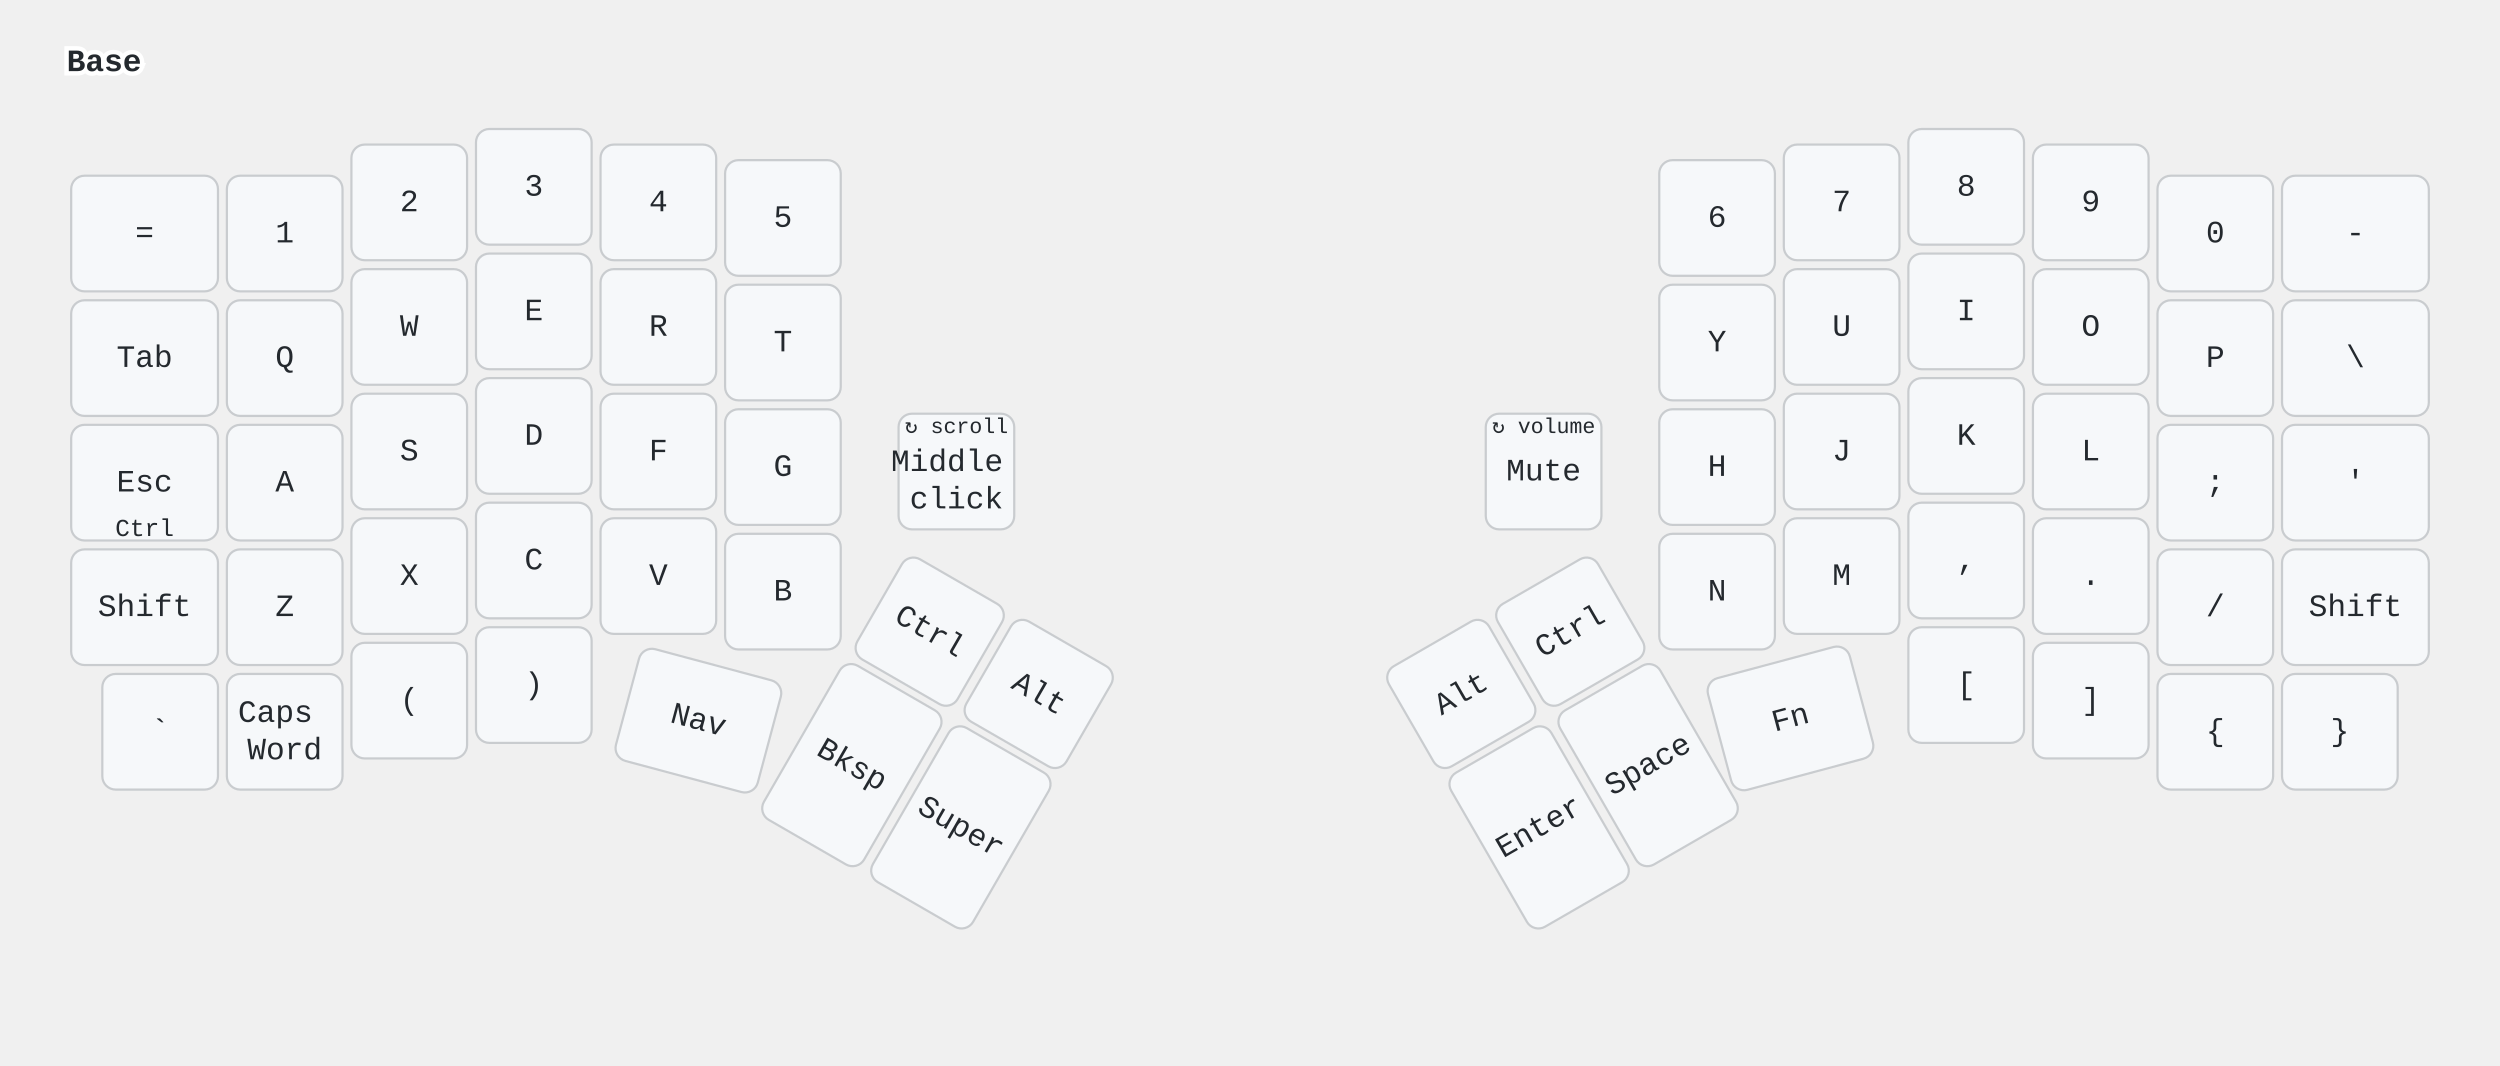
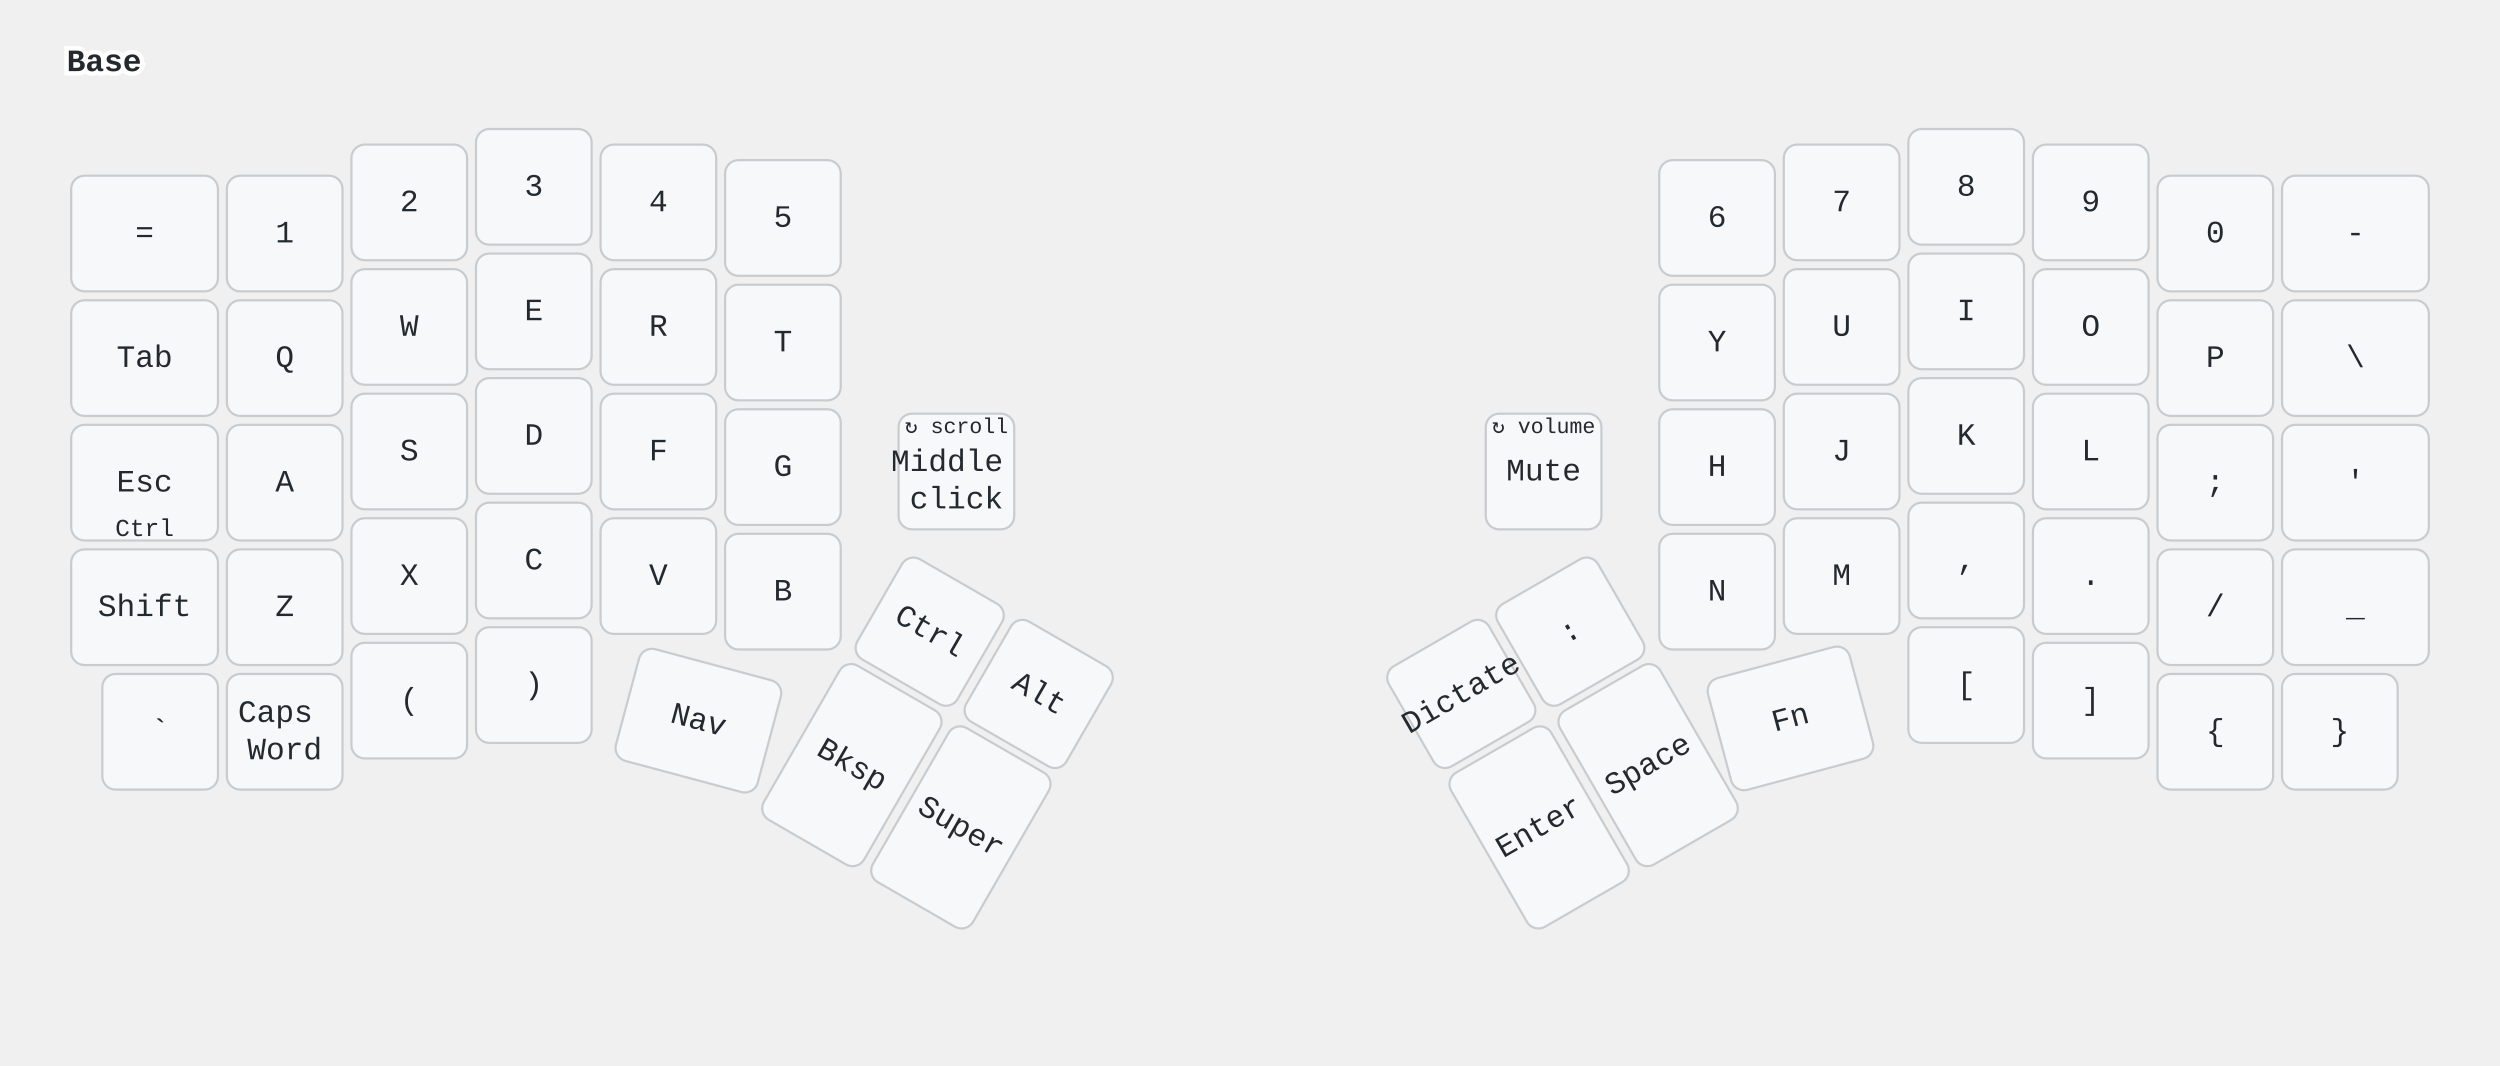
<svg xmlns="http://www.w3.org/2000/svg" width="1124" height="479" viewBox="0 0 1124 479" class="keymap">
  <style>/* inherit to force styles through use tags */
svg path {
    fill: inherit;
}

/* font and background color specifications */
svg.keymap {
    font-family: SFMono-Regular,Consolas,Liberation Mono,Menlo,monospace;
    font-size: 14px;
    font-kerning: normal;
    text-rendering: optimizeLegibility;
    fill: #24292e;
}

/* default key styling */
rect.key {
    fill: #f6f8fa;
}

rect.key, rect.combo {
    stroke: #c9cccf;
    stroke-width: 1;
}

/* default key side styling, only used is draw_key_sides is set */
rect.side {
    filter: brightness(90%);
}

/* color accent for combo boxes */
rect.combo, rect.combo-separate {
    fill: #cdf;
}

/* color accent for held keys */
rect.held, rect.combo.held {
    fill: #fdd;
}

/* color accent for ghost (optional) keys */
rect.ghost, rect.combo.ghost {
    stroke-dasharray: 4, 4;
    stroke-width: 2;
}

text {
    text-anchor: middle;
    dominant-baseline: middle;
}

/* styling for layer labels */
text.label {
    font-weight: bold;
    text-anchor: start;
    stroke: white;
    stroke-width: 4;
    paint-order: stroke;
}

/* styling for optional footer */
text.footer {
    text-anchor: end;
    dominant-baseline: auto;
    stroke: white;
    stroke-width: 4;
    paint-order: stroke;
}

/* styling for combo tap, and key non-tap label text */
text.combo, text.hold, text.shifted, text.left, text.right, text.tl, text.tr, text.bl, text.br {
    font-size: 11px;
}

text.hold, text.bl, text.br {
    text-anchor: middle;
    dominant-baseline: auto;
}

text.shifted, text.tl, text.tr {
    text-anchor: middle;
    dominant-baseline: hanging;
}

text.left, text.tl, text.bl {
    text-anchor: start;
}

text.right, text.tr, text.br {
    text-anchor: end;
}

text.layer-activator {
    text-decoration: underline;
}

/* styling for hold/shifted label text in combo box */
text.combo.hold, text.combo.shifted, text.combo.left, text.combo.right {
    font-size: 8px;
}

/* lighter symbol for transparent keys */
text.trans {
    fill: #7b7e81;
}

/* styling for combo dendrons */
path.combo {
    stroke-width: 1;
    stroke: gray;
    fill: none;
}

/* Start Tabler Icons Cleanup */
/* cannot use height/width with glyphs */
.icon-tabler &gt; path {
    fill: inherit;
    stroke: inherit;
    stroke-width: 2;
}
/* hide tabler's default box */
.icon-tabler &gt; path[stroke="none"][fill="none"] {
    visibility: hidden;
}
/* End Tabler Icons Cleanup */

@media (prefers-color-scheme: dark) {
svg.keymap { fill: #d1d6db; }
rect.key { fill: #3f4750; }
rect.key, rect.combo { stroke: #60666c; }
rect.combo, rect.combo-separate { fill: #1f3d7a; }
rect.held, rect.combo.held { fill: #854747; }
text.label, text.footer { stroke: black; }
text.trans { fill: #7e8184; }
path.combo { stroke: #7f7f7f; }

}</style>
  <g transform="translate(30, 0)" class="layer-Base">
    <text x="0" y="28" class="label" id="Base">Base</text>
    <g transform="translate(0, 56)">
      <g transform="translate(35, 49)" class="key keypos-0">
        <rect rx="6" ry="6" x="-33" y="-26" width="66" height="52" class="key" />
        <text x="0" y="0" class="key tap">=</text>
      </g>
      <g transform="translate(98, 49)" class="key keypos-1">
        <rect rx="6" ry="6" x="-26" y="-26" width="52" height="52" class="key" />
        <text x="0" y="0" class="key tap">1</text>
      </g>
      <g transform="translate(154, 35)" class="key keypos-2">
        <rect rx="6" ry="6" x="-26" y="-26" width="52" height="52" class="key" />
        <text x="0" y="0" class="key tap">2</text>
      </g>
      <g transform="translate(210, 28)" class="key keypos-3">
        <rect rx="6" ry="6" x="-26" y="-26" width="52" height="52" class="key" />
        <text x="0" y="0" class="key tap">3</text>
      </g>
      <g transform="translate(266, 35)" class="key keypos-4">
        <rect rx="6" ry="6" x="-26" y="-26" width="52" height="52" class="key" />
        <text x="0" y="0" class="key tap">4</text>
      </g>
      <g transform="translate(322, 42)" class="key keypos-5">
        <rect rx="6" ry="6" x="-26" y="-26" width="52" height="52" class="key" />
        <text x="0" y="0" class="key tap">5</text>
      </g>
      <g transform="translate(400, 156)" class="key keypos-6">
        <rect rx="6" ry="6" x="-26" y="-26" width="52" height="52" class="key" />
        <text x="0" y="0" class="key tap">
          <tspan x="0" dy="-0.3em">Middle</tspan>
          <tspan x="0" dy="1.2em">click</tspan>
        </text>
        <text x="0" y="-24" class="key shifted">
          <tspan style="font-size: 88%">↻ scroll</tspan>
        </text>
      </g>
      <g transform="translate(664, 156)" class="key keypos-7">
        <rect rx="6" ry="6" x="-26" y="-26" width="52" height="52" class="key" />
        <text x="0" y="0" class="key tap">Mute</text>
        <text x="0" y="-24" class="key shifted">
          <tspan style="font-size: 88%">↻ volume</tspan>
        </text>
      </g>
      <g transform="translate(742, 42)" class="key keypos-8">
        <rect rx="6" ry="6" x="-26" y="-26" width="52" height="52" class="key" />
        <text x="0" y="0" class="key tap">6</text>
      </g>
      <g transform="translate(798, 35)" class="key keypos-9">
        <rect rx="6" ry="6" x="-26" y="-26" width="52" height="52" class="key" />
        <text x="0" y="0" class="key tap">7</text>
      </g>
      <g transform="translate(854, 28)" class="key keypos-10">
        <rect rx="6" ry="6" x="-26" y="-26" width="52" height="52" class="key" />
        <text x="0" y="0" class="key tap">8</text>
      </g>
      <g transform="translate(910, 35)" class="key keypos-11">
        <rect rx="6" ry="6" x="-26" y="-26" width="52" height="52" class="key" />
        <text x="0" y="0" class="key tap">9</text>
      </g>
      <g transform="translate(966, 49)" class="key keypos-12">
        <rect rx="6" ry="6" x="-26" y="-26" width="52" height="52" class="key" />
        <text x="0" y="0" class="key tap">0</text>
      </g>
      <g transform="translate(1029, 49)" class="key keypos-13">
        <rect rx="6" ry="6" x="-33" y="-26" width="66" height="52" class="key" />
        <text x="0" y="0" class="key tap">-</text>
      </g>
      <g transform="translate(35, 105)" class="key keypos-14">
        <rect rx="6" ry="6" x="-33" y="-26" width="66" height="52" class="key" />
        <text x="0" y="0" class="key tap">Tab</text>
      </g>
      <g transform="translate(98, 105)" class="key keypos-15">
        <rect rx="6" ry="6" x="-26" y="-26" width="52" height="52" class="key" />
        <text x="0" y="0" class="key tap">Q</text>
      </g>
      <g transform="translate(154, 91)" class="key keypos-16">
        <rect rx="6" ry="6" x="-26" y="-26" width="52" height="52" class="key" />
        <text x="0" y="0" class="key tap">W</text>
      </g>
      <g transform="translate(210, 84)" class="key keypos-17">
        <rect rx="6" ry="6" x="-26" y="-26" width="52" height="52" class="key" />
        <text x="0" y="0" class="key tap">E</text>
      </g>
      <g transform="translate(266, 91)" class="key keypos-18">
        <rect rx="6" ry="6" x="-26" y="-26" width="52" height="52" class="key" />
        <text x="0" y="0" class="key tap">R</text>
      </g>
      <g transform="translate(322, 98)" class="key keypos-19">
        <rect rx="6" ry="6" x="-26" y="-26" width="52" height="52" class="key" />
        <text x="0" y="0" class="key tap">T</text>
      </g>
      <g transform="translate(742, 98)" class="key keypos-20">
        <rect rx="6" ry="6" x="-26" y="-26" width="52" height="52" class="key" />
        <text x="0" y="0" class="key tap">Y</text>
      </g>
      <g transform="translate(798, 91)" class="key keypos-21">
        <rect rx="6" ry="6" x="-26" y="-26" width="52" height="52" class="key" />
        <text x="0" y="0" class="key tap">U</text>
      </g>
      <g transform="translate(854, 84)" class="key keypos-22">
        <rect rx="6" ry="6" x="-26" y="-26" width="52" height="52" class="key" />
        <text x="0" y="0" class="key tap">I</text>
      </g>
      <g transform="translate(910, 91)" class="key keypos-23">
        <rect rx="6" ry="6" x="-26" y="-26" width="52" height="52" class="key" />
        <text x="0" y="0" class="key tap">O</text>
      </g>
      <g transform="translate(966, 105)" class="key keypos-24">
        <rect rx="6" ry="6" x="-26" y="-26" width="52" height="52" class="key" />
        <text x="0" y="0" class="key tap">P</text>
      </g>
      <g transform="translate(1029, 105)" class="key keypos-25">
        <rect rx="6" ry="6" x="-33" y="-26" width="66" height="52" class="key" />
        <text x="0" y="0" class="key tap">\</text>
      </g>
      <g transform="translate(35, 161)" class="key keypos-26">
        <rect rx="6" ry="6" x="-33" y="-26" width="66" height="52" class="key" />
        <text x="0" y="0" class="key tap">Esc</text>
        <text x="0" y="24" class="key hold">Ctrl</text>
      </g>
      <g transform="translate(98, 161)" class="key keypos-27">
        <rect rx="6" ry="6" x="-26" y="-26" width="52" height="52" class="key" />
        <text x="0" y="0" class="key tap">A</text>
      </g>
      <g transform="translate(154, 147)" class="key keypos-28">
        <rect rx="6" ry="6" x="-26" y="-26" width="52" height="52" class="key" />
        <text x="0" y="0" class="key tap">S</text>
      </g>
      <g transform="translate(210, 140)" class="key keypos-29">
        <rect rx="6" ry="6" x="-26" y="-26" width="52" height="52" class="key" />
        <text x="0" y="0" class="key tap">D</text>
      </g>
      <g transform="translate(266, 147)" class="key keypos-30">
        <rect rx="6" ry="6" x="-26" y="-26" width="52" height="52" class="key" />
        <text x="0" y="0" class="key tap">F</text>
      </g>
      <g transform="translate(322, 154)" class="key keypos-31">
        <rect rx="6" ry="6" x="-26" y="-26" width="52" height="52" class="key" />
        <text x="0" y="0" class="key tap">G</text>
      </g>
      <g transform="translate(742, 154)" class="key keypos-32">
        <rect rx="6" ry="6" x="-26" y="-26" width="52" height="52" class="key" />
        <text x="0" y="0" class="key tap">H</text>
      </g>
      <g transform="translate(798, 147)" class="key keypos-33">
        <rect rx="6" ry="6" x="-26" y="-26" width="52" height="52" class="key" />
        <text x="0" y="0" class="key tap">J</text>
      </g>
      <g transform="translate(854, 140)" class="key keypos-34">
        <rect rx="6" ry="6" x="-26" y="-26" width="52" height="52" class="key" />
        <text x="0" y="0" class="key tap">K</text>
      </g>
      <g transform="translate(910, 147)" class="key keypos-35">
        <rect rx="6" ry="6" x="-26" y="-26" width="52" height="52" class="key" />
        <text x="0" y="0" class="key tap">L</text>
      </g>
      <g transform="translate(966, 161)" class="key keypos-36">
        <rect rx="6" ry="6" x="-26" y="-26" width="52" height="52" class="key" />
        <text x="0" y="0" class="key tap">;</text>
      </g>
      <g transform="translate(1029, 161)" class="key keypos-37">
        <rect rx="6" ry="6" x="-33" y="-26" width="66" height="52" class="key" />
        <text x="0" y="0" class="key tap">'</text>
      </g>
      <g transform="translate(35, 217)" class="key keypos-38">
        <rect rx="6" ry="6" x="-33" y="-26" width="66" height="52" class="key" />
        <text x="0" y="0" class="key tap">Shift</text>
      </g>
      <g transform="translate(98, 217)" class="key keypos-39">
        <rect rx="6" ry="6" x="-26" y="-26" width="52" height="52" class="key" />
        <text x="0" y="0" class="key tap">Z</text>
      </g>
      <g transform="translate(154, 203)" class="key keypos-40">
        <rect rx="6" ry="6" x="-26" y="-26" width="52" height="52" class="key" />
        <text x="0" y="0" class="key tap">X</text>
      </g>
      <g transform="translate(210, 196)" class="key keypos-41">
        <rect rx="6" ry="6" x="-26" y="-26" width="52" height="52" class="key" />
        <text x="0" y="0" class="key tap">C</text>
      </g>
      <g transform="translate(266, 203)" class="key keypos-42">
        <rect rx="6" ry="6" x="-26" y="-26" width="52" height="52" class="key" />
        <text x="0" y="0" class="key tap">V</text>
      </g>
      <g transform="translate(322, 210)" class="key keypos-43">
        <rect rx="6" ry="6" x="-26" y="-26" width="52" height="52" class="key" />
        <text x="0" y="0" class="key tap">B</text>
      </g>
      <g transform="translate(742, 210)" class="key keypos-44">
        <rect rx="6" ry="6" x="-26" y="-26" width="52" height="52" class="key" />
        <text x="0" y="0" class="key tap">N</text>
      </g>
      <g transform="translate(798, 203)" class="key keypos-45">
        <rect rx="6" ry="6" x="-26" y="-26" width="52" height="52" class="key" />
        <text x="0" y="0" class="key tap">M</text>
      </g>
      <g transform="translate(854, 196)" class="key keypos-46">
        <rect rx="6" ry="6" x="-26" y="-26" width="52" height="52" class="key" />
        <text x="0" y="0" class="key tap">,</text>
      </g>
      <g transform="translate(910, 203)" class="key keypos-47">
        <rect rx="6" ry="6" x="-26" y="-26" width="52" height="52" class="key" />
        <text x="0" y="0" class="key tap">.</text>
      </g>
      <g transform="translate(966, 217)" class="key keypos-48">
        <rect rx="6" ry="6" x="-26" y="-26" width="52" height="52" class="key" />
        <text x="0" y="0" class="key tap">/</text>
      </g>
      <g transform="translate(1029, 217)" class="key keypos-49">
        <rect rx="6" ry="6" x="-33" y="-26" width="66" height="52" class="key" />
-         <text x="0" y="0" class="key tap">Shift</text>
+         <text x="0" y="0" class="key tap">_</text>
      </g>
      <g transform="translate(42, 273)" class="key keypos-50">
        <rect rx="6" ry="6" x="-26" y="-26" width="52" height="52" class="key" />
        <text x="0" y="0" class="key tap">`</text>
      </g>
      <g transform="translate(98, 273)" class="key keypos-51">
        <rect rx="6" ry="6" x="-26" y="-26" width="52" height="52" class="key" />
        <text x="0" y="0" class="key tap">
          <tspan x="0" dy="-0.6em">Caps</tspan>
          <tspan x="0" dy="1.2em">Word</tspan>
        </text>
      </g>
      <g transform="translate(154, 259)" class="key keypos-52">
        <rect rx="6" ry="6" x="-26" y="-26" width="52" height="52" class="key" />
        <text x="0" y="0" class="key tap">(</text>
      </g>
      <g transform="translate(210, 252)" class="key keypos-53">
        <rect rx="6" ry="6" x="-26" y="-26" width="52" height="52" class="key" />
        <text x="0" y="0" class="key tap">)</text>
      </g>
      <g transform="translate(854, 252)" class="key keypos-54">
        <rect rx="6" ry="6" x="-26" y="-26" width="52" height="52" class="key" />
        <text x="0" y="0" class="key tap">[</text>
      </g>
      <g transform="translate(910, 259)" class="key keypos-55">
        <rect rx="6" ry="6" x="-26" y="-26" width="52" height="52" class="key" />
        <text x="0" y="0" class="key tap">]</text>
      </g>
      <g transform="translate(966, 273)" class="key keypos-56">
        <rect rx="6" ry="6" x="-26" y="-26" width="52" height="52" class="key" />
        <text x="0" y="0" class="key tap">{</text>
      </g>
      <g transform="translate(1022, 273)" class="key keypos-57">
        <rect rx="6" ry="6" x="-26" y="-26" width="52" height="52" class="key" />
        <text x="0" y="0" class="key tap">}</text>
      </g>
      <g transform="translate(388, 228) rotate(30.0)" class="key keypos-58">
        <rect rx="6" ry="6" x="-26" y="-26" width="52" height="52" class="key" />
        <text x="0" y="0" class="key tap">Ctrl</text>
      </g>
      <g transform="translate(437, 256) rotate(30.0)" class="key keypos-59">
        <rect rx="6" ry="6" x="-26" y="-26" width="52" height="52" class="key" />
        <text x="0" y="0" class="key tap">Alt</text>
      </g>
      <g transform="translate(627, 256) rotate(-30.0)" class="key keypos-60">
        <rect rx="6" ry="6" x="-26" y="-26" width="52" height="52" class="key" />
-         <text x="0" y="0" class="key tap">Alt</text>
+         <text x="0" y="0" class="key tap">Dictate</text>
      </g>
      <g transform="translate(676, 228) rotate(-30.0)" class="key keypos-61">
        <rect rx="6" ry="6" x="-26" y="-26" width="52" height="52" class="key" />
-         <text x="0" y="0" class="key tap">Ctrl</text>
+         <text x="0" y="0" class="key tap">:</text>
      </g>
      <g transform="translate(284, 268) rotate(15.0)" class="key keypos-62">
        <rect rx="6" ry="6" x="-33" y="-26" width="66" height="52" class="key" />
        <text x="0" y="0" class="key tap">Nav</text>
      </g>
      <g transform="translate(353, 288) rotate(30.0)" class="key keypos-63">
        <rect rx="6" ry="6" x="-26" y="-40" width="52" height="80" class="key" />
        <text x="0" y="0" class="key tap">Bksp</text>
      </g>
      <g transform="translate(402, 316) rotate(30.0)" class="key keypos-64">
        <rect rx="6" ry="6" x="-26" y="-40" width="52" height="80" class="key" />
        <text x="0" y="0" class="key tap">Super</text>
      </g>
      <g transform="translate(662, 316) rotate(-30.0)" class="key keypos-65">
        <rect rx="6" ry="6" x="-26" y="-40" width="52" height="80" class="key" />
        <text x="0" y="0" class="key tap">Enter</text>
      </g>
      <g transform="translate(711, 288) rotate(-30.0)" class="key keypos-66">
        <rect rx="6" ry="6" x="-26" y="-40" width="52" height="80" class="key" />
        <text x="0" y="0" class="key tap">Space</text>
      </g>
      <g transform="translate(775, 267) rotate(-15.0)" class="key keypos-67">
        <rect rx="6" ry="6" x="-33" y="-26" width="66" height="52" class="key" />
        <text x="0" y="0" class="key tap">Fn</text>
      </g>
    </g>
  </g>
</svg>
